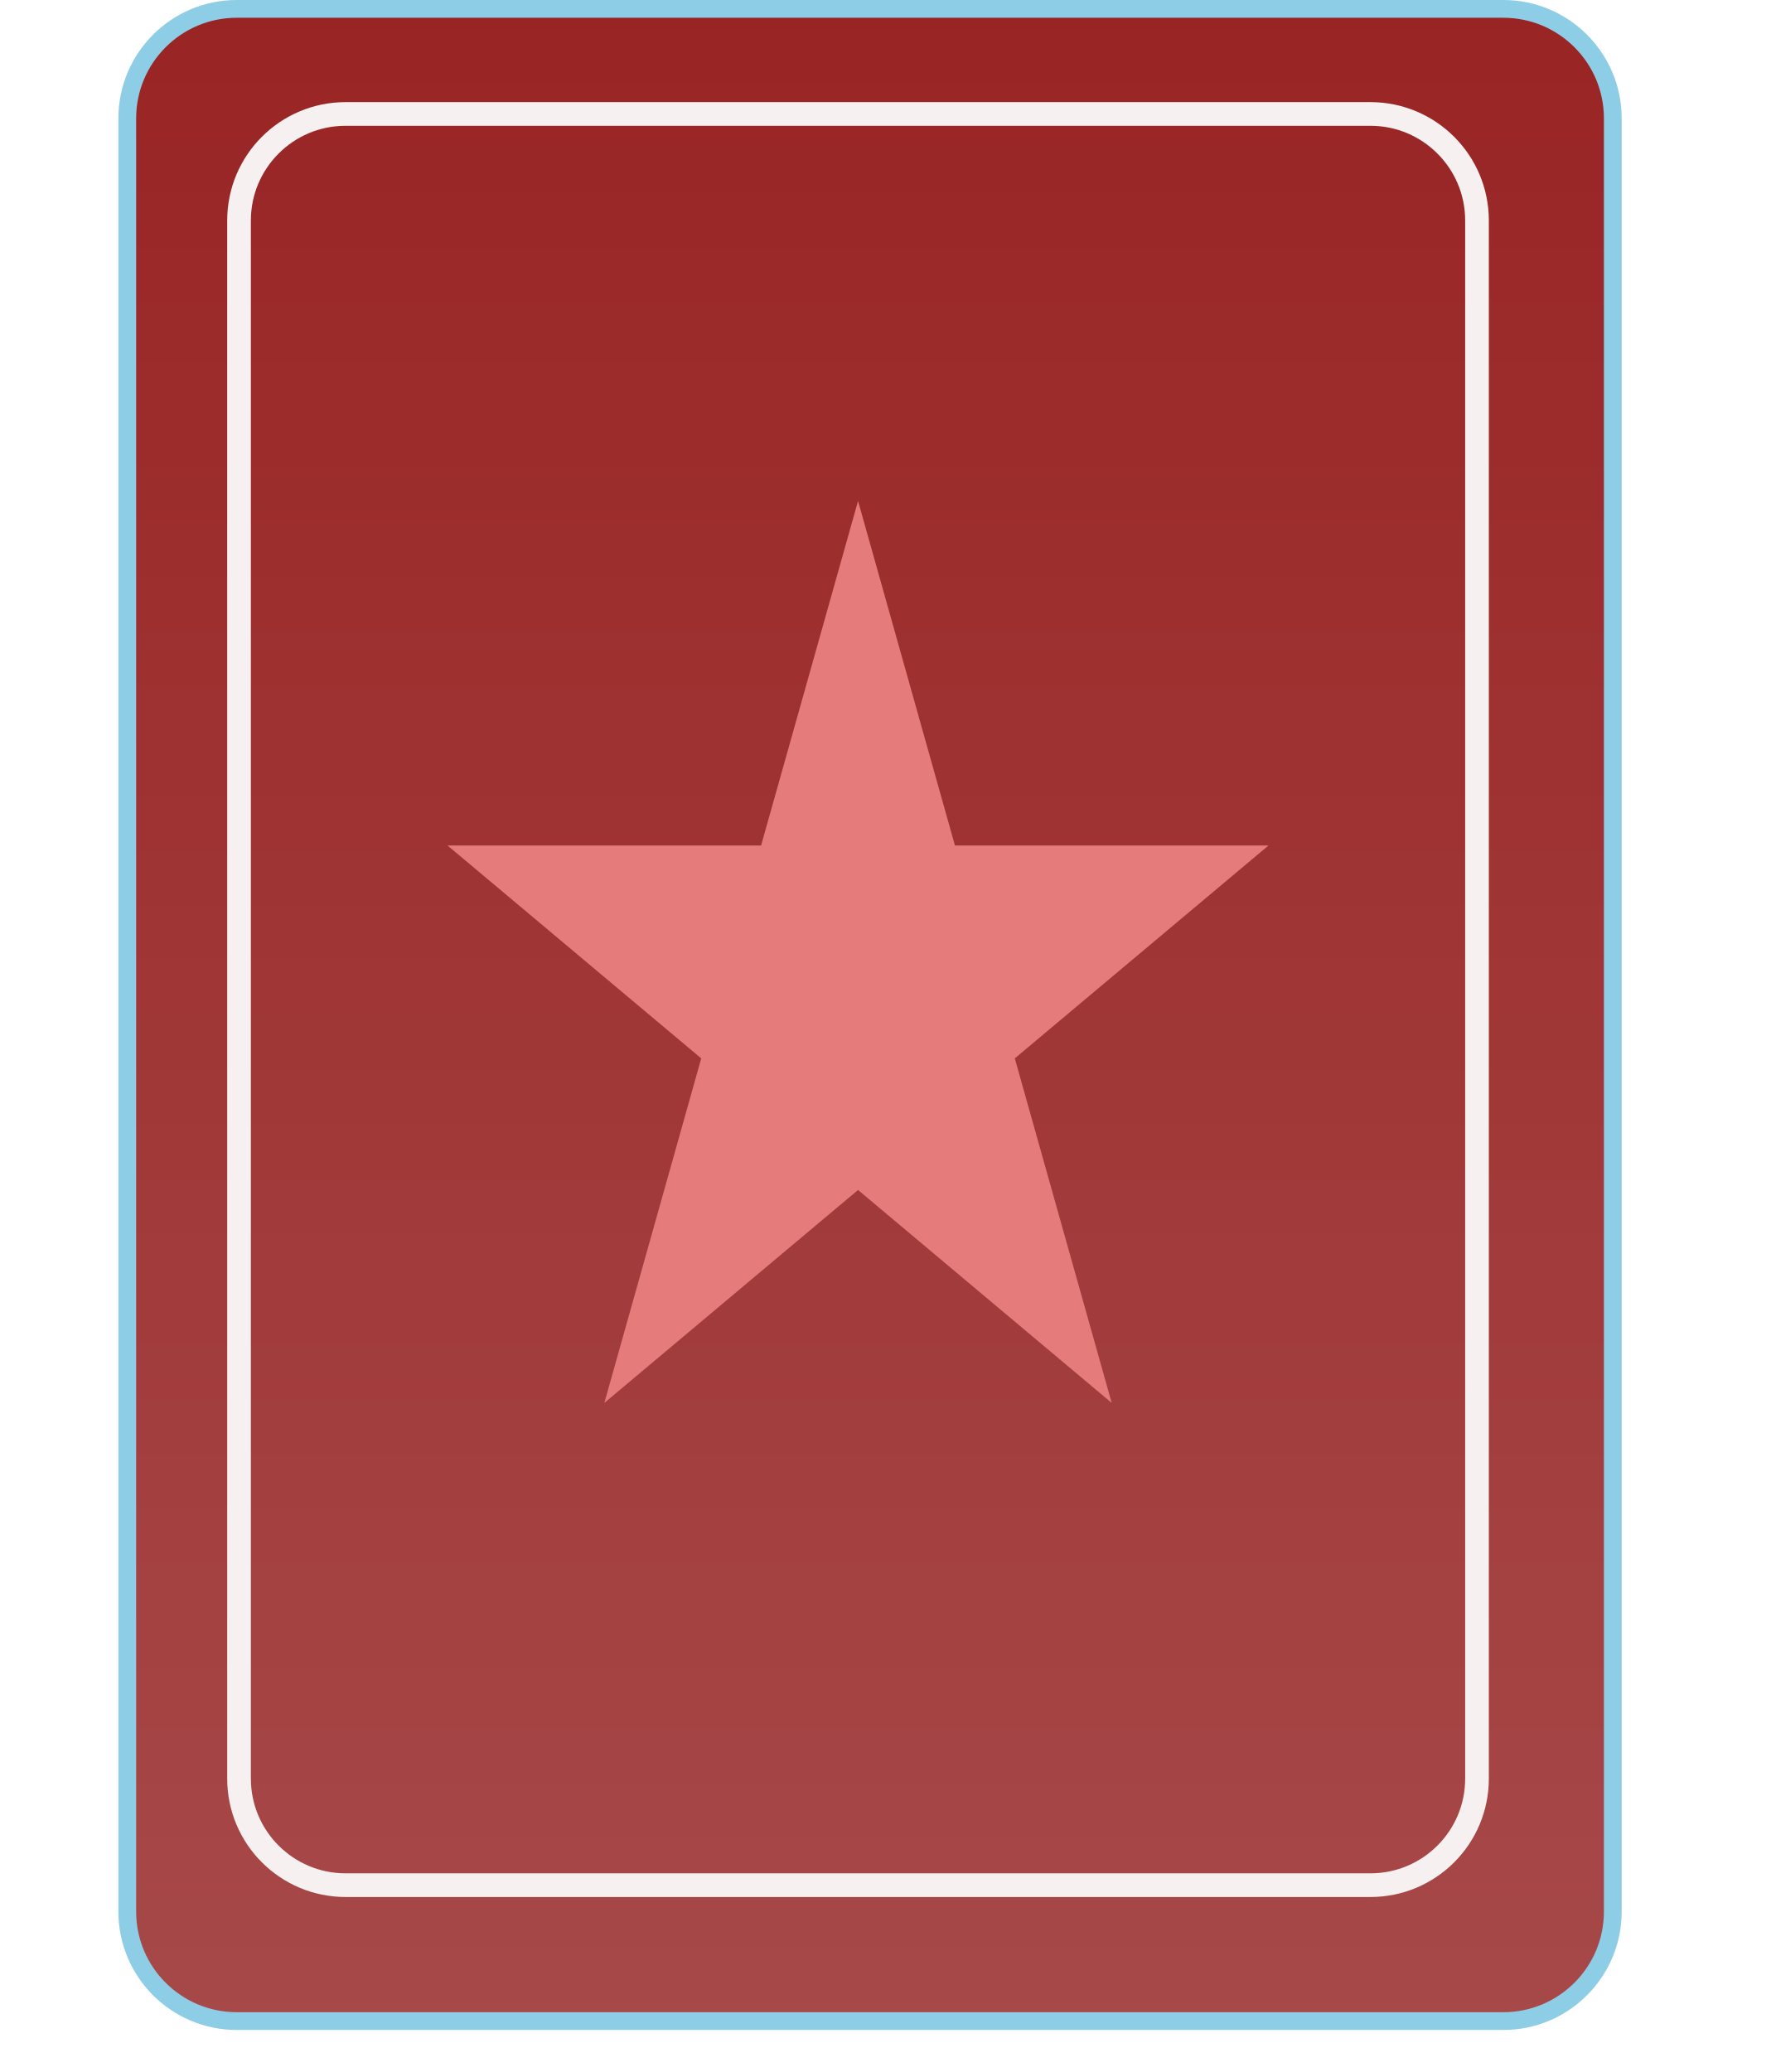
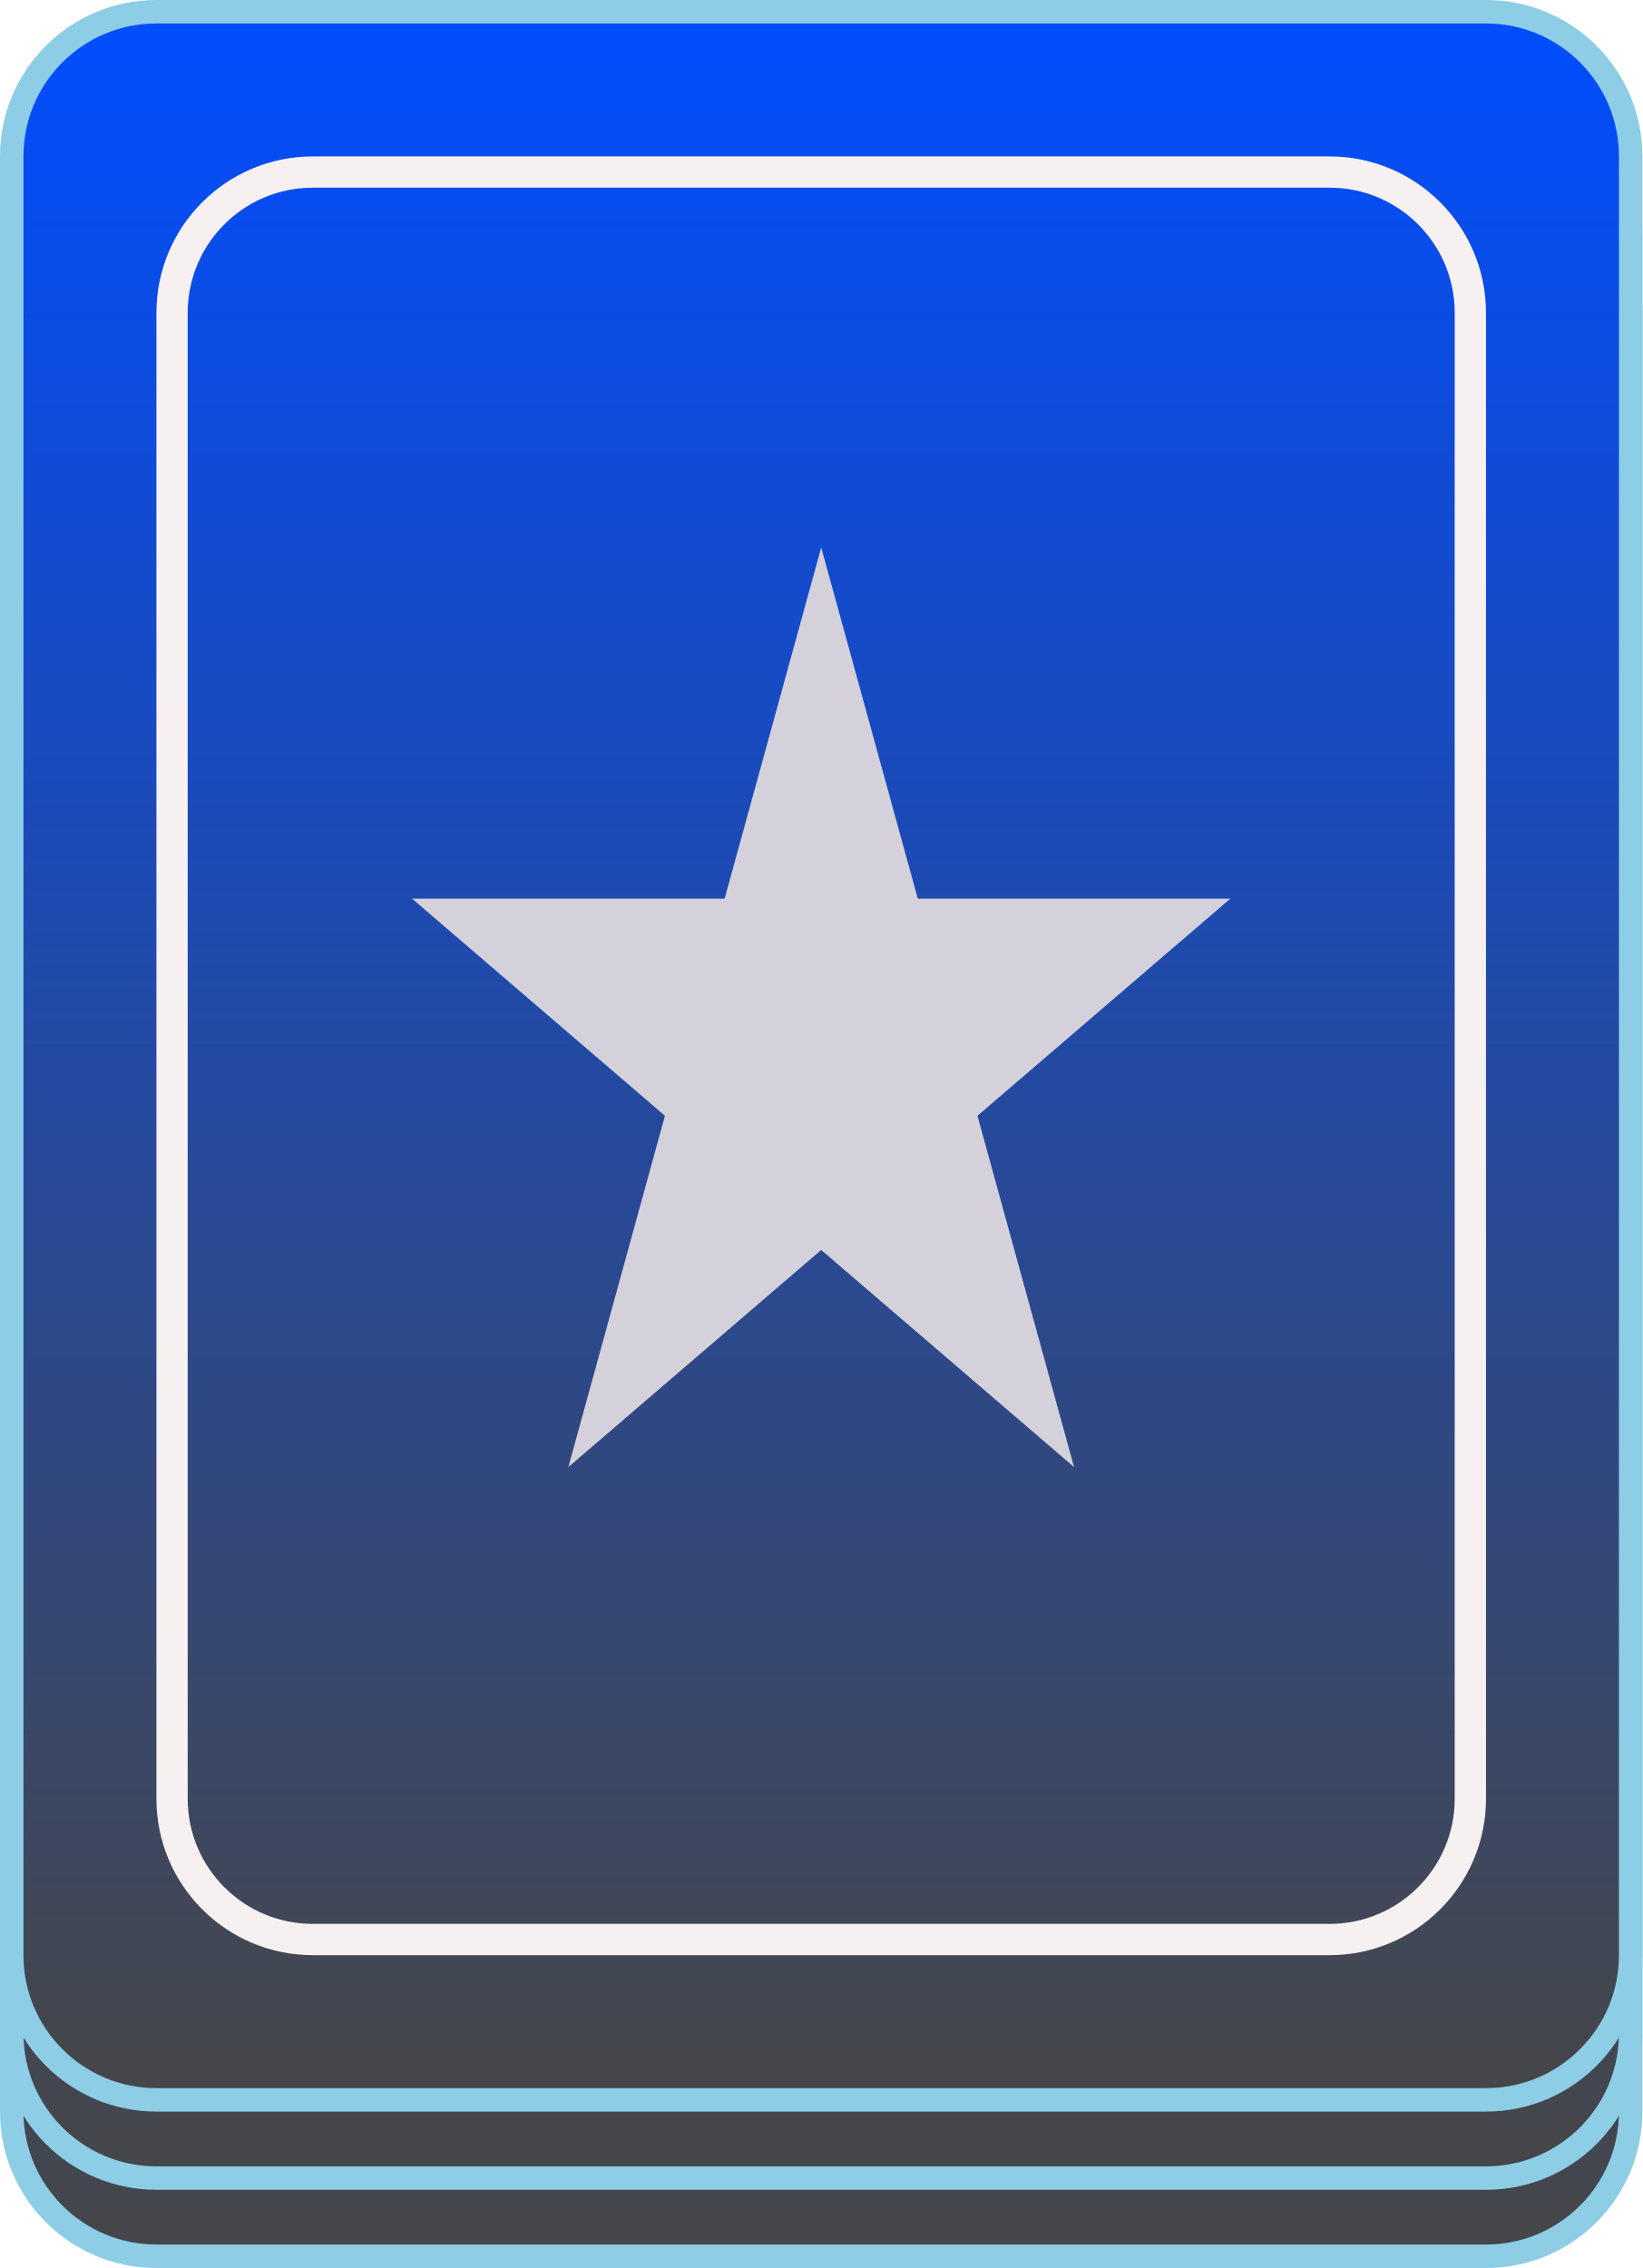
- <svg xmlns="http://www.w3.org/2000/svg" width="30" height="35" viewBox="0 0 26 35" fill="none">
-   <rect x="0.15" y="0.15" width="25.095" height="33.99" rx="1.85" fill="url(#paint0_linear_582_5465)" stroke="#8DCDE6" stroke-width="0.3" />
-   <path d="M12.495 8.462L14.132 14.282H19.429L15.143 17.878L16.78 23.698L12.495 20.101L8.209 23.698L9.846 17.878L5.56 14.282H10.857L12.495 8.462Z" fill="#E57B7B" />
-   <rect x="2.038" y="1.925" width="20.913" height="29.919" rx="1.8" stroke="#F6F0F0" stroke-width="0.4" />
+ <svg xmlns="http://www.w3.org/2000/svg" width="21" height="29" viewBox="0 0 21 29" fill="none">
+   <rect x="0.15" y="2.15" width="20.7" height="26.7" rx="1.85" fill="url(#paint0_linear_810_8146)" stroke="#8DCDE6" stroke-width="0.3" />
+   <rect x="0.15" y="1.15" width="20.7" height="26.7" rx="1.85" fill="url(#paint1_linear_810_8146)" stroke="#8DCDE6" stroke-width="0.3" />
+   <rect x="0.15" y="0.15" width="20.7" height="26.7" rx="1.85" fill="url(#paint2_linear_810_8146)" stroke="#8DCDE6" stroke-width="0.3" />
+   <path d="M10.5 7L11.735 11.491H15.731L12.498 14.267L13.733 18.759L10.5 15.983L7.267 18.759L8.502 14.267L5.269 11.491H9.265L10.5 7Z" fill="#D5D1DB" />
+   <rect x="2.2" y="2.2" width="16.6" height="22.6" rx="1.8" stroke="#F6F0F0" stroke-width="0.4" />
  <defs>
-     <linearGradient id="paint0_linear_582_5465" x1="12.697" y1="0" x2="12.697" y2="34.29" gradientUnits="userSpaceOnUse">
-       <stop stop-color="#992424" />
-       <stop offset="1" stop-color="#A74949" />
+     <linearGradient id="paint0_linear_810_8146" x1="10.5" y1="2" x2="10.5" y2="29" gradientUnits="userSpaceOnUse">
+       <stop stop-color="#004DFF" />
+       <stop offset="1" stop-color="#464646" />
+     </linearGradient>
+     <linearGradient id="paint1_linear_810_8146" x1="10.5" y1="1" x2="10.5" y2="28" gradientUnits="userSpaceOnUse">
+       <stop stop-color="#004DFF" />
+       <stop offset="1" stop-color="#464646" />
+     </linearGradient>
+     <linearGradient id="paint2_linear_810_8146" x1="10.5" y1="0" x2="10.5" y2="27" gradientUnits="userSpaceOnUse">
+       <stop stop-color="#004DFF" />
+       <stop offset="1" stop-color="#464646" />
    </linearGradient>
  </defs>
</svg>
